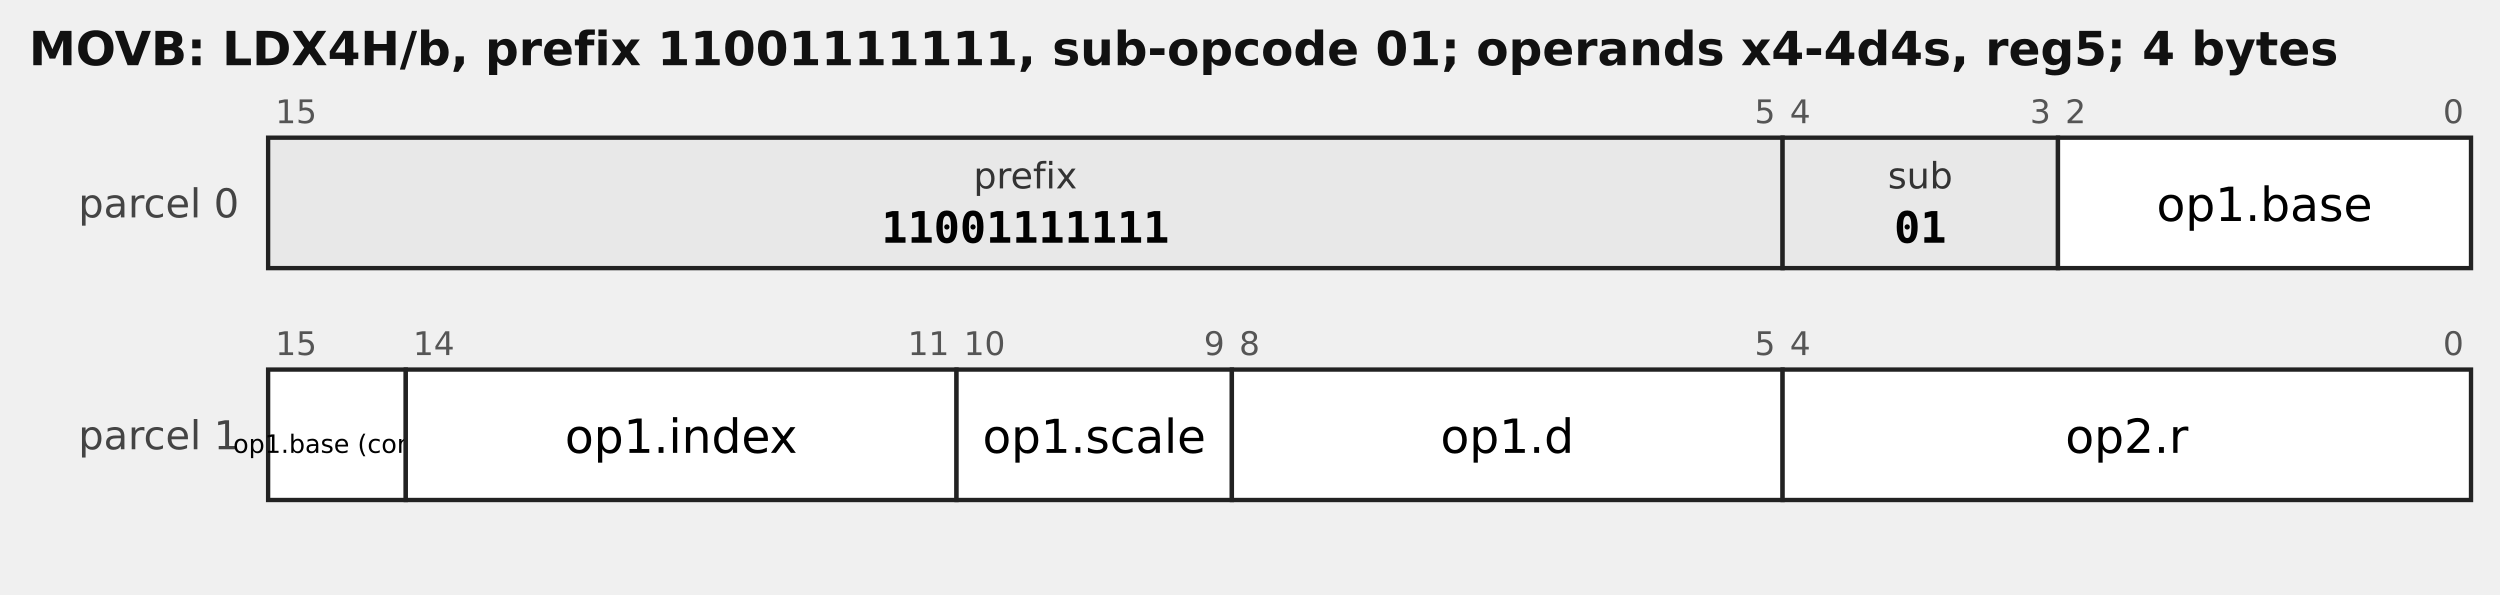
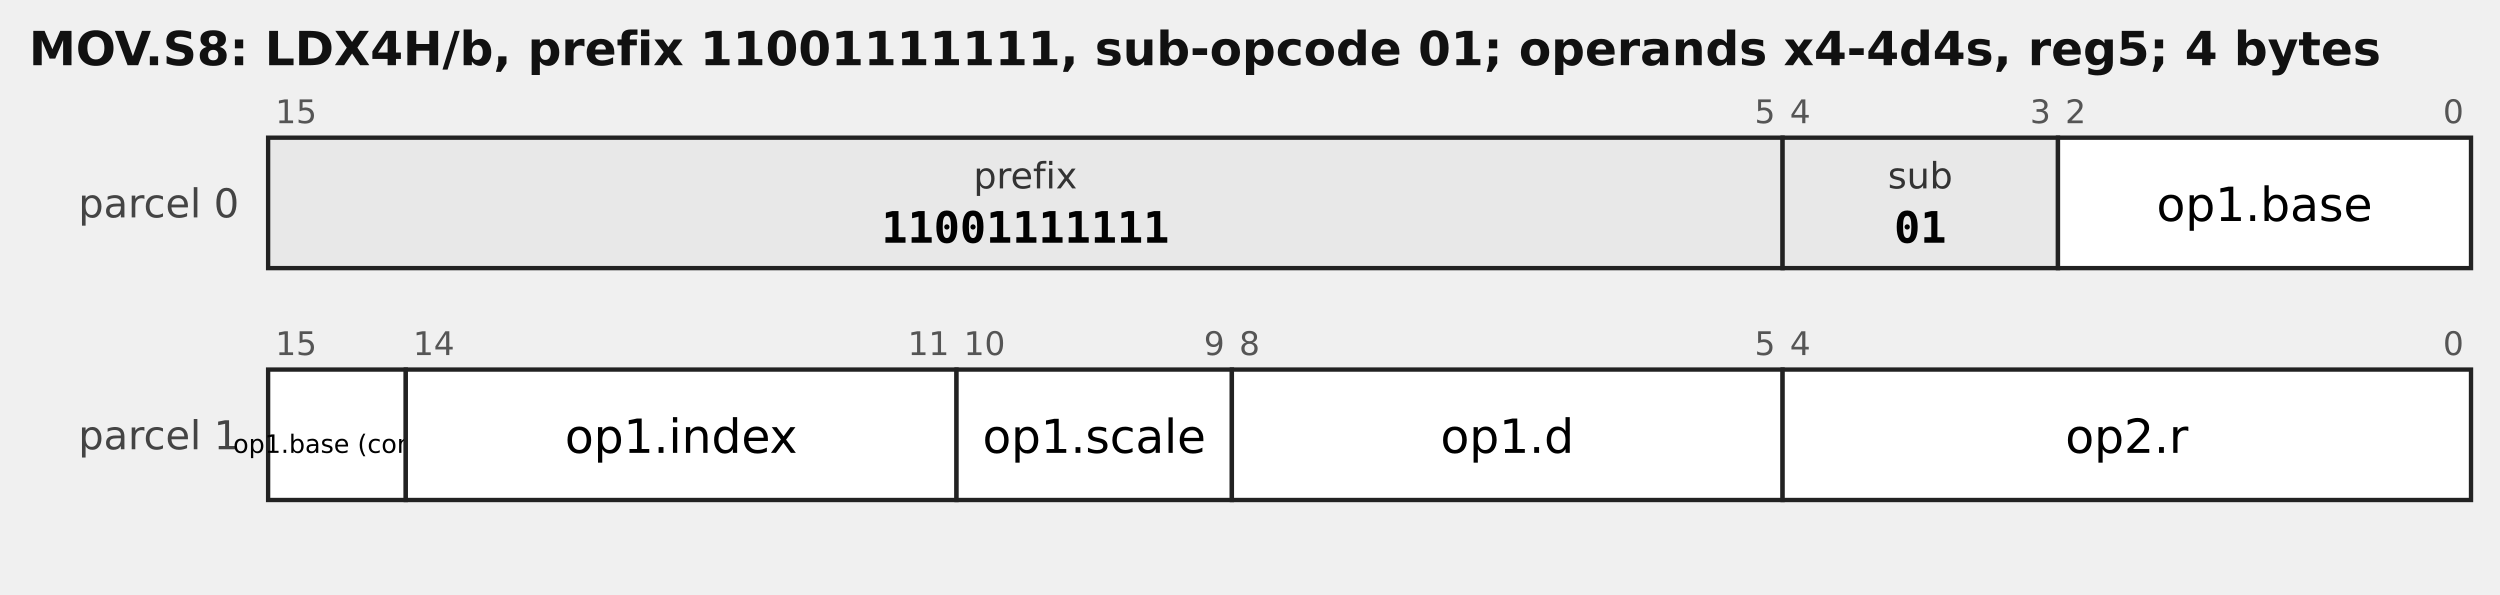
<svg xmlns="http://www.w3.org/2000/svg" width="690" height="164" viewBox="0 0 690 164" font-family="DejaVu Sans, sans-serif">
-   <text x="8" y="18" font-size="13" font-weight="bold" fill="#111">MOVB: LDX4H/b, prefix 11001111111, sub-opcode 01; operands x4-4d4s, reg5; 4 bytes</text>
+   <text x="8" y="18" font-size="13" font-weight="bold" fill="#111">MOV.S8: LDX4H/b, prefix 11001111111, sub-opcode 01; operands x4-4d4s, reg5; 4 bytes</text>
  <text x="66" y="60" font-size="11" text-anchor="end" fill="#444">parcel 0</text>
  <rect x="74" y="38" width="418" height="36" fill="#e8e8e8" stroke="#222" stroke-width="1.2" />
  <text x="76" y="34" font-size="9" fill="#555" text-anchor="start">15</text>
  <text x="490" y="34" font-size="9" fill="#555" text-anchor="end">5</text>
  <text x="283.0" y="52" font-size="10.0" text-anchor="middle" font-family="DejaVu Sans, sans-serif" fill="#333">prefix</text>
  <text x="283.0" y="67" font-size="12.0" text-anchor="middle" font-family="DejaVu Sans Mono, monospace" font-weight="bold">11001111111</text>
  <rect x="492" y="38" width="76" height="36" fill="#e8e8e8" stroke="#222" stroke-width="1.2" />
  <text x="494" y="34" font-size="9" fill="#555" text-anchor="start">4</text>
  <text x="566" y="34" font-size="9" fill="#555" text-anchor="end">3</text>
  <text x="530.0" y="52" font-size="10.0" text-anchor="middle" font-family="DejaVu Sans, sans-serif" fill="#333">sub</text>
  <text x="530.0" y="67" font-size="12.0" text-anchor="middle" font-family="DejaVu Sans Mono, monospace" font-weight="bold">01</text>
  <rect x="568" y="38" width="114" height="36" fill="#ffffff" stroke="#222" stroke-width="1.2" />
  <text x="570" y="34" font-size="9" fill="#555" text-anchor="start">2</text>
  <text x="680" y="34" font-size="9" fill="#555" text-anchor="end">0</text>
  <text x="625.0" y="61" font-size="13.0" text-anchor="middle" font-family="DejaVu Sans, sans-serif">op1.base</text>
  <text x="66" y="124" font-size="11" text-anchor="end" fill="#444">parcel 1</text>
  <rect x="74" y="102" width="38" height="36" fill="#ffffff" stroke="#222" stroke-width="1.2" />
  <text x="76" y="98" font-size="9" fill="#555" text-anchor="start">15</text>
  <text x="93.0" y="125" font-size="7.0" text-anchor="middle" font-family="DejaVu Sans, sans-serif">op1.base (cont.)</text>
  <rect x="112" y="102" width="152" height="36" fill="#ffffff" stroke="#222" stroke-width="1.2" />
  <text x="114" y="98" font-size="9" fill="#555" text-anchor="start">14</text>
  <text x="262" y="98" font-size="9" fill="#555" text-anchor="end">11</text>
  <text x="188.0" y="125" font-size="13.0" text-anchor="middle" font-family="DejaVu Sans, sans-serif">op1.index</text>
  <rect x="264" y="102" width="76" height="36" fill="#ffffff" stroke="#222" stroke-width="1.2" />
  <text x="266" y="98" font-size="9" fill="#555" text-anchor="start">10</text>
  <text x="338" y="98" font-size="9" fill="#555" text-anchor="end">9</text>
  <text x="302.0" y="125" font-size="12.9" text-anchor="middle" font-family="DejaVu Sans, sans-serif">op1.scale</text>
  <rect x="340" y="102" width="152" height="36" fill="#ffffff" stroke="#222" stroke-width="1.2" />
  <text x="342" y="98" font-size="9" fill="#555" text-anchor="start">8</text>
  <text x="490" y="98" font-size="9" fill="#555" text-anchor="end">5</text>
  <text x="416.0" y="125" font-size="13.0" text-anchor="middle" font-family="DejaVu Sans, sans-serif">op1.d</text>
  <rect x="492" y="102" width="190" height="36" fill="#ffffff" stroke="#222" stroke-width="1.2" />
  <text x="494" y="98" font-size="9" fill="#555" text-anchor="start">4</text>
  <text x="680" y="98" font-size="9" fill="#555" text-anchor="end">0</text>
  <text x="587.0" y="125" font-size="13.0" text-anchor="middle" font-family="DejaVu Sans, sans-serif">op2.r</text>
</svg>
